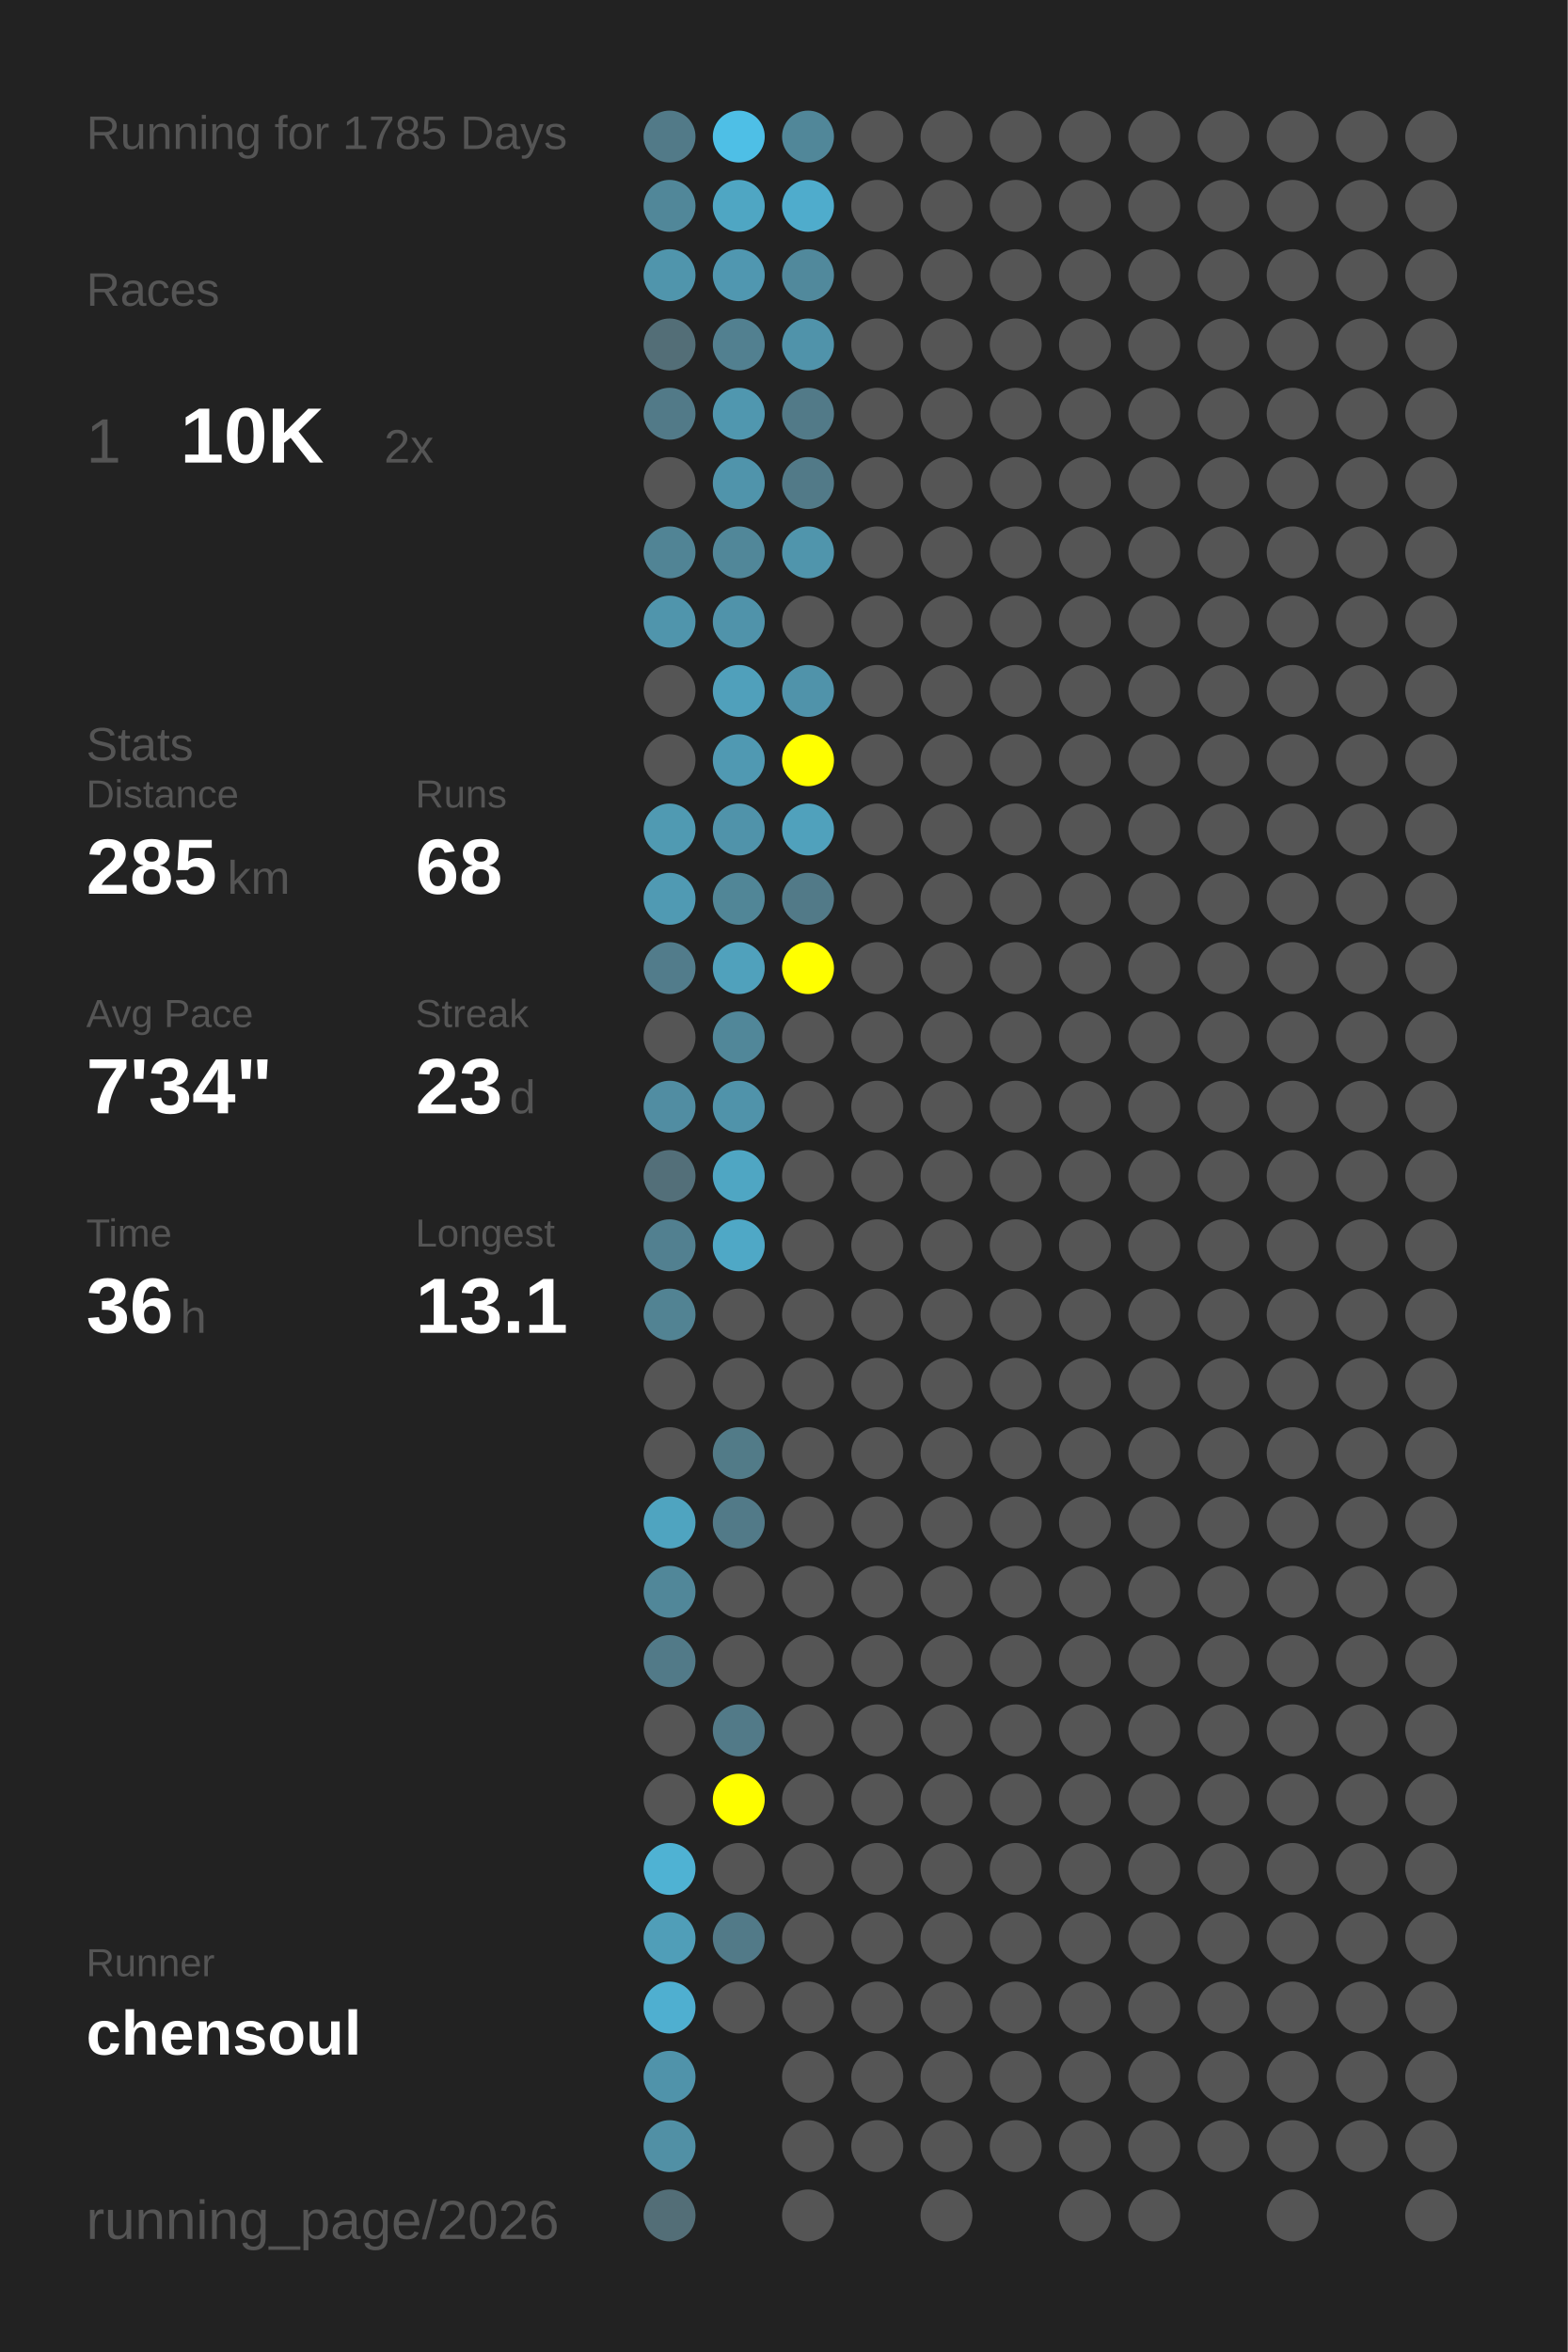
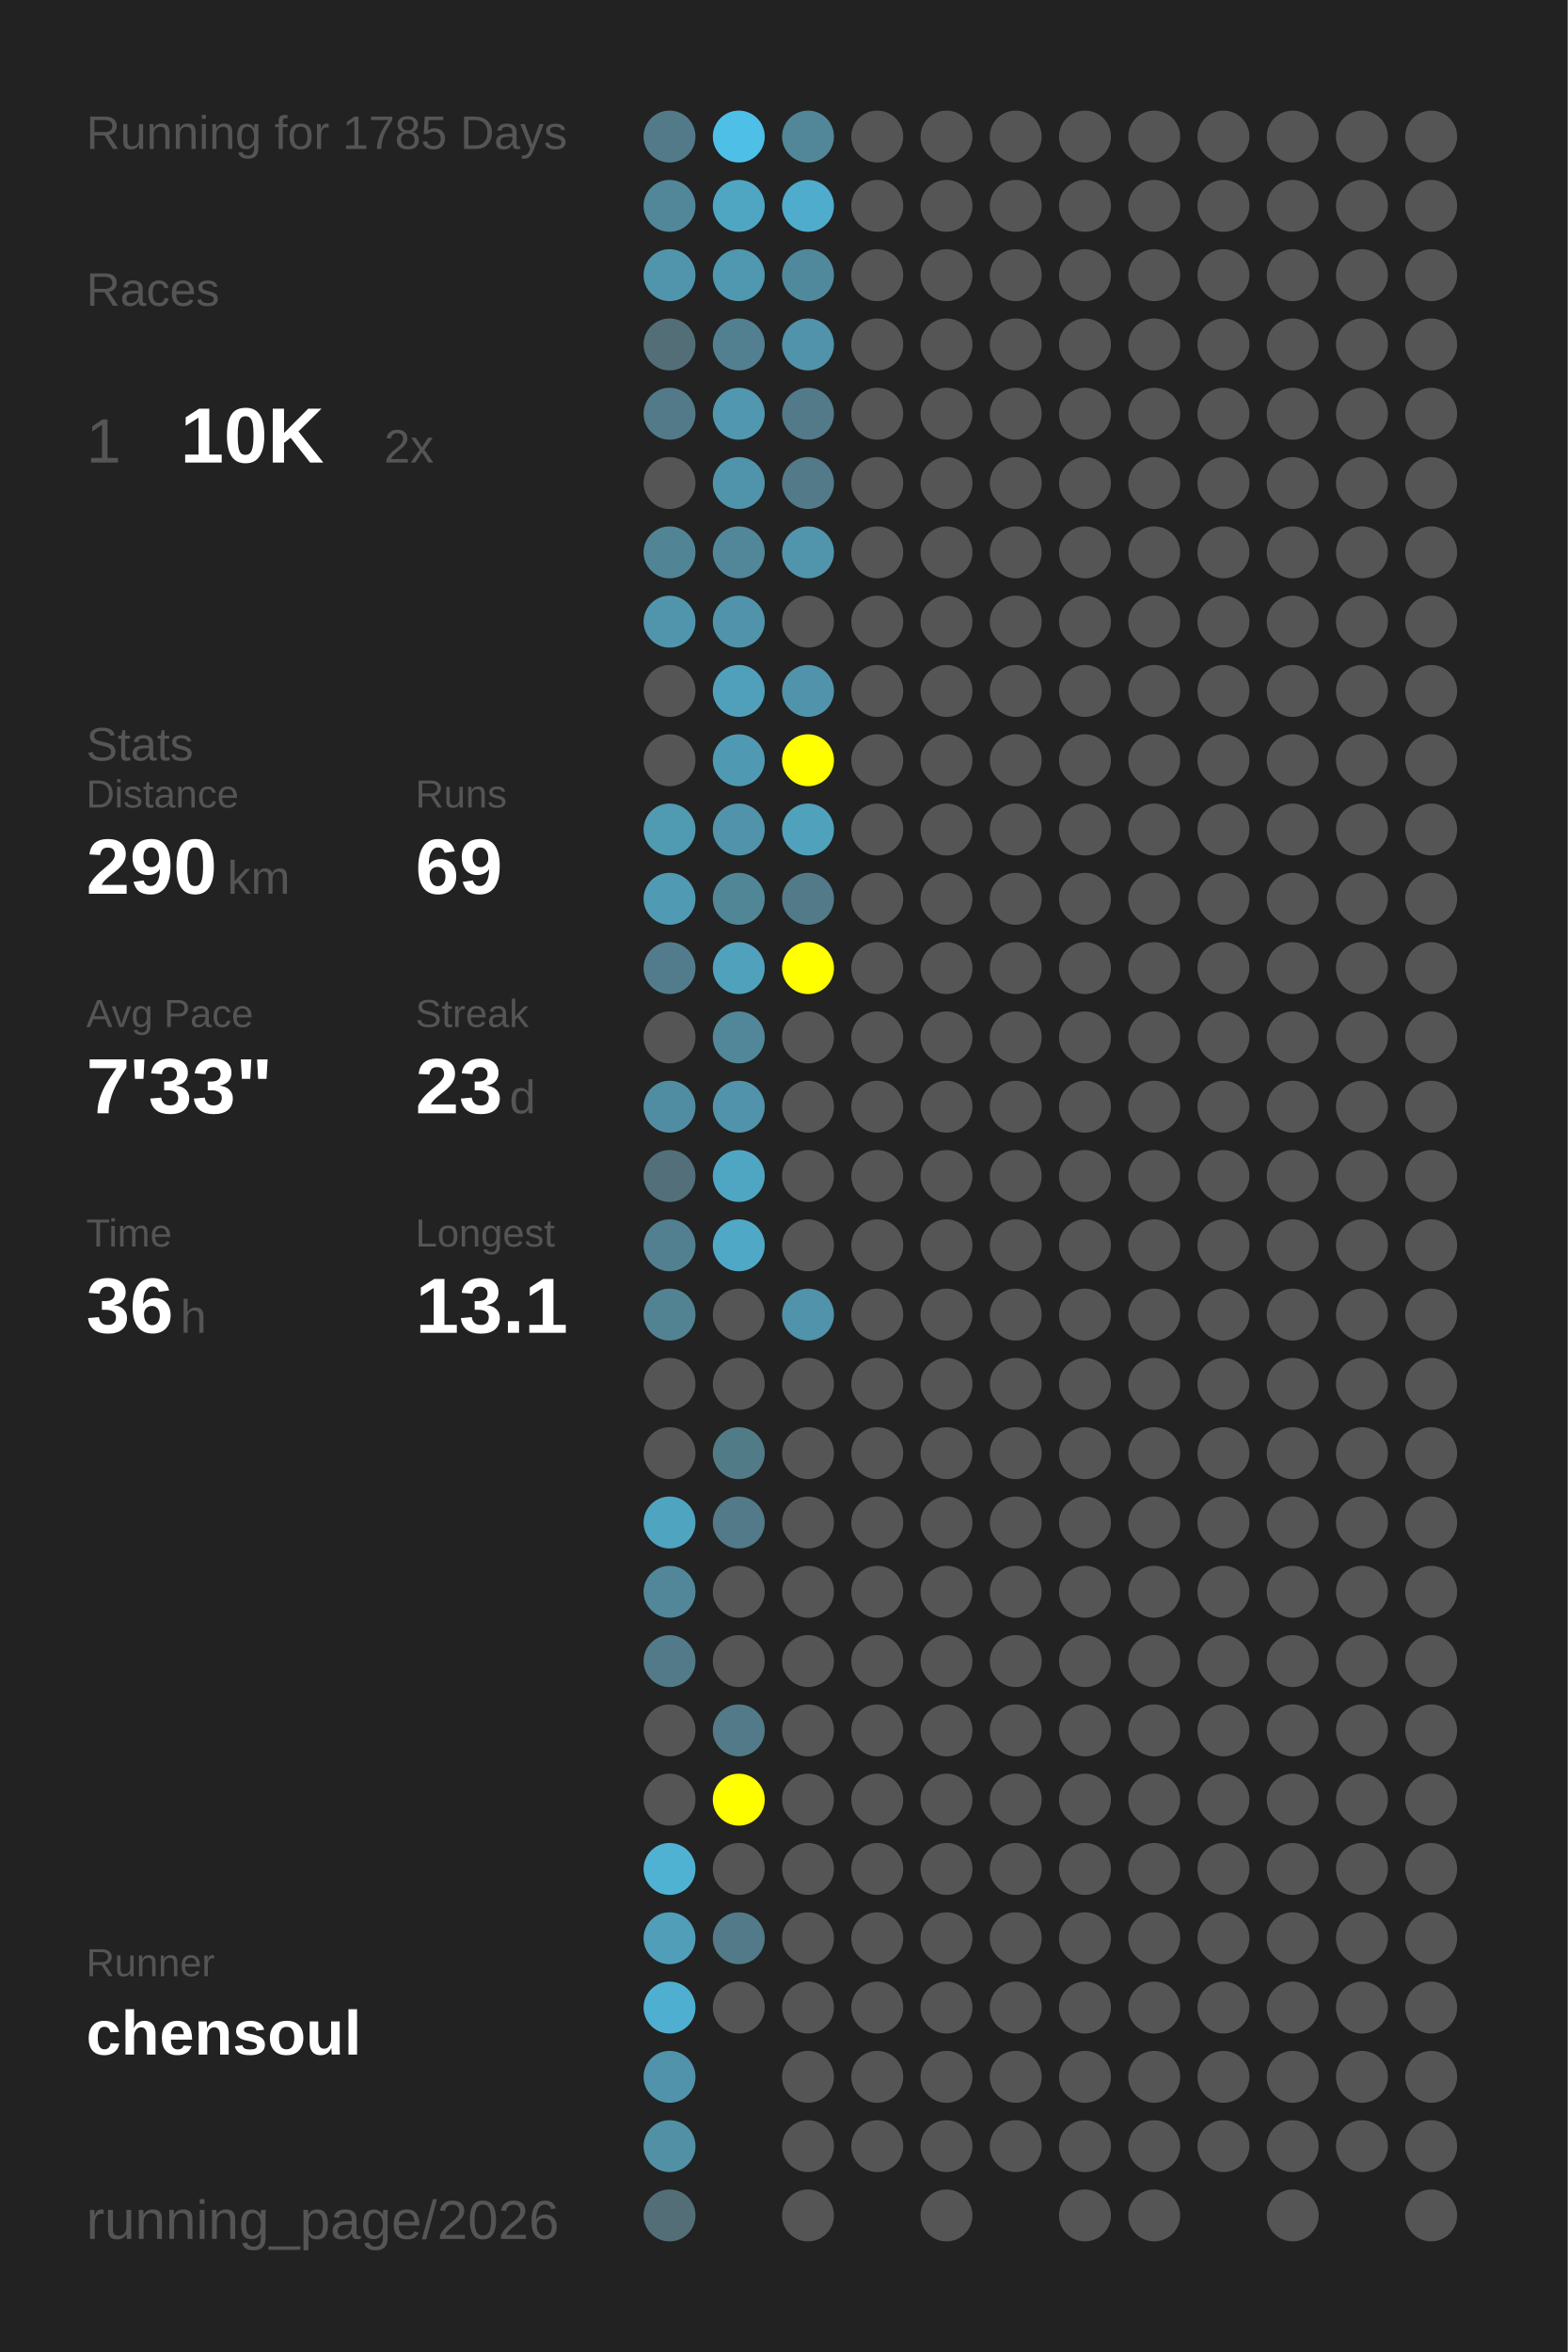
<svg xmlns="http://www.w3.org/2000/svg" baseProfile="full" height="300mm" version="1.1" viewBox="0,0,200,300" width="200mm">
  <defs />
  <rect fill="#222222" height="300" width="200" x="0" y="0" />
  <text fill="#555555" style="font-size:6px; font-family:Arial;" x="11" y="19">Running for 1785 Days</text>
  <text fill="#555555" style="font-size:6px; font-family:Arial;" x="11" y="39">Races</text>
  <text fill="#555555" style="font-size:8px; font-family:Arial;" x="11" y="59">1</text>
  <text fill="#FFFFFF" style="font-size:10px; font-family:Arial; font-weight:bold;" x="23" y="59">10K</text>
  <text fill="#555555" style="font-size:6px; font-family:Arial;" x="49" y="59">2x</text>
  <text fill="#555555" style="font-size:6px; font-family:Arial;" x="11" y="97">Stats</text>
  <text fill="#555555" style="font-size:5px; font-family:Arial;" x="11" y="103">Distance</text>
-   <text fill="#FFFFFF" style="font-size:10px; font-family:Arial; font-weight:bold;" x="11" y="114">285</text>
+   <text fill="#FFFFFF" style="font-size:10px; font-family:Arial; font-weight:bold;" x="11" y="114">290</text>
  <text fill="#555555" style="font-size:6px; font-family:Arial;" x="29" y="114">km</text>
  <text fill="#555555" style="font-size:5px; font-family:Arial;" x="53" y="103">Runs</text>
-   <text fill="#FFFFFF" style="font-size:10px; font-family:Arial; font-weight:bold;" x="53" y="114">68</text>
+   <text fill="#FFFFFF" style="font-size:10px; font-family:Arial; font-weight:bold;" x="53" y="114">69</text>
  <text fill="#555555" style="font-size:5px; font-family:Arial;" x="11" y="131">Avg Pace</text>
-   <text fill="#FFFFFF" style="font-size:10px; font-family:Arial; font-weight:bold;" x="11" y="142">7'34"</text>
+   <text fill="#FFFFFF" style="font-size:10px; font-family:Arial; font-weight:bold;" x="11" y="142">7'33"</text>
  <text fill="#555555" style="font-size:5px; font-family:Arial;" x="53" y="131">Streak</text>
  <text fill="#FFFFFF" style="font-size:10px; font-family:Arial; font-weight:bold;" x="53" y="142">23</text>
  <text fill="#555555" style="font-size:6px; font-family:Arial;" x="65" y="142">d</text>
  <text fill="#555555" style="font-size:5px; font-family:Arial;" x="11" y="159">Time</text>
  <text fill="#FFFFFF" style="font-size:10px; font-family:Arial; font-weight:bold;" x="11" y="170">36</text>
  <text fill="#555555" style="font-size:6px; font-family:Arial;" x="23" y="170">h</text>
  <text fill="#555555" style="font-size:5px; font-family:Arial;" x="53" y="159">Longest</text>
  <text fill="#FFFFFF" style="font-size:10px; font-family:Arial; font-weight:bold;" x="53" y="170">13.1</text>
  <text fill="#555555" style="font-size:5px; font-family:Arial;" x="11" y="252.065">Runner</text>
  <text fill="#FFFFFF" style="font-size:8px; font-family:Arial; font-weight:bold;" x="11" y="262.065">chensoul</text>
  <text fill="#555555" style="font-size:7px; font-family:Arial;" x="11" y="285.581">running_page/2026</text>
  <circle cx="85.417" cy="17.419" fill="#527a88" r="3.312" />
  <circle cx="85.417" cy="26.258" fill="#518799" r="3.312" />
  <circle cx="85.417" cy="35.097" fill="#5095ac" r="3.312" />
  <circle cx="85.417" cy="43.935" fill="#536e77" r="3.312" />
  <circle cx="85.417" cy="52.774" fill="#527a88" r="3.312" />
  <circle cx="85.417" cy="61.613" fill="#555555" r="3.312" />
  <circle cx="85.417" cy="70.452" fill="#518495" r="3.312" />
  <circle cx="85.417" cy="79.29" fill="#5095ac" r="3.312" />
  <circle cx="85.417" cy="88.129" fill="#555555" r="3.312" />
  <circle cx="85.417" cy="96.968" fill="#555555" r="3.312" />
  <circle cx="85.417" cy="105.806" fill="#509ab2" r="3.312" />
  <circle cx="85.417" cy="114.645" fill="#509ab3" r="3.312" />
  <circle cx="85.417" cy="123.484" fill="#527c8b" r="3.312" />
  <circle cx="85.417" cy="132.323" fill="#555555" r="3.312" />
  <circle cx="85.417" cy="141.161" fill="#518da2" r="3.312" />
  <circle cx="85.417" cy="150" fill="#536f79" r="3.312" />
  <circle cx="85.417" cy="158.839" fill="#528090" r="3.312" />
  <circle cx="85.417" cy="167.677" fill="#528393" r="3.312" />
  <circle cx="85.417" cy="176.516" fill="#555555" r="3.312" />
  <circle cx="85.417" cy="185.355" fill="#555555" r="3.312" />
  <circle cx="85.417" cy="194.194" fill="#4fa4c0" r="3.312" />
  <circle cx="85.417" cy="203.032" fill="#518799" r="3.312" />
  <circle cx="85.417" cy="211.871" fill="#527a88" r="3.312" />
  <circle cx="85.417" cy="220.71" fill="#555555" r="3.312" />
  <circle cx="85.417" cy="229.548" fill="#555555" r="3.312" />
  <circle cx="85.417" cy="238.387" fill="#4fb2d3" r="3.312" />
  <circle cx="85.417" cy="247.226" fill="#509eb8" r="3.312" />
  <circle cx="85.417" cy="256.065" fill="#4fafd0" r="3.312" />
  <circle cx="85.417" cy="264.903" fill="#5093aa" r="3.312" />
  <circle cx="85.417" cy="273.742" fill="#5190a5" r="3.312" />
  <circle cx="85.417" cy="282.581" fill="#536e77" r="3.312" />
  <circle cx="94.25" cy="17.419" fill="#4ebfe6" r="3.312" />
  <circle cx="94.25" cy="26.258" fill="#4fa6c3" r="3.312" />
  <circle cx="94.25" cy="35.097" fill="#5097b0" r="3.312" />
  <circle cx="94.25" cy="43.935" fill="#528090" r="3.312" />
  <circle cx="94.25" cy="52.774" fill="#5097af" r="3.312" />
  <circle cx="94.25" cy="61.613" fill="#5094ab" r="3.312" />
  <circle cx="94.25" cy="70.452" fill="#518799" r="3.312" />
  <circle cx="94.25" cy="79.29" fill="#5093aa" r="3.312" />
  <circle cx="94.25" cy="88.129" fill="#50a0bb" r="3.312" />
  <circle cx="94.25" cy="96.968" fill="#5099b2" r="3.312" />
  <circle cx="94.25" cy="105.806" fill="#5093aa" r="3.312" />
  <circle cx="94.25" cy="114.645" fill="#518697" r="3.312" />
  <circle cx="94.25" cy="123.484" fill="#50a1bc" r="3.312" />
  <circle cx="94.25" cy="132.323" fill="#518799" r="3.312" />
  <circle cx="94.25" cy="141.161" fill="#5093aa" r="3.312" />
  <circle cx="94.25" cy="150" fill="#4fa6c3" r="3.312" />
  <circle cx="94.25" cy="158.839" fill="#4fa8c6" r="3.312" />
  <circle cx="94.25" cy="167.677" fill="#555555" r="3.312" />
  <circle cx="94.25" cy="176.516" fill="#555555" r="3.312" />
  <circle cx="94.25" cy="185.355" fill="#527b88" r="3.312" />
  <circle cx="94.25" cy="194.194" fill="#527a88" r="3.312" />
  <circle cx="94.25" cy="203.032" fill="#555555" r="3.312" />
  <circle cx="94.25" cy="211.871" fill="#555555" r="3.312" />
  <circle cx="94.25" cy="220.71" fill="#527a88" r="3.312" />
  <circle cx="94.25" cy="229.548" fill="#FFFF00" r="3.312" />
  <circle cx="94.25" cy="238.387" fill="#555555" r="3.312" />
  <circle cx="94.25" cy="247.226" fill="#527a88" r="3.312" />
  <circle cx="94.25" cy="256.065" fill="#555555" r="3.312" />
  <circle cx="103.083" cy="17.419" fill="#518799" r="3.312" />
  <circle cx="103.083" cy="26.258" fill="#4faccc" r="3.312" />
  <circle cx="103.083" cy="35.097" fill="#51899c" r="3.312" />
  <circle cx="103.083" cy="43.935" fill="#5093aa" r="3.312" />
  <circle cx="103.083" cy="52.774" fill="#527a88" r="3.312" />
  <circle cx="103.083" cy="61.613" fill="#527a88" r="3.312" />
  <circle cx="103.083" cy="70.452" fill="#5095ac" r="3.312" />
  <circle cx="103.083" cy="79.29" fill="#555555" r="3.312" />
  <circle cx="103.083" cy="88.129" fill="#5093aa" r="3.312" />
  <circle cx="103.083" cy="96.968" fill="#FFFF00" r="3.312" />
  <circle cx="103.083" cy="105.806" fill="#50a1bc" r="3.312" />
  <circle cx="103.083" cy="114.645" fill="#527a88" r="3.312" />
  <circle cx="103.083" cy="123.484" fill="#FFFF00" r="3.312" />
  <circle cx="103.083" cy="132.323" fill="#555555" r="3.312" />
  <circle cx="103.083" cy="141.161" fill="#555555" r="3.312" />
  <circle cx="103.083" cy="150" fill="#555555" r="3.312" />
  <circle cx="103.083" cy="158.839" fill="#555555" r="3.312" />
-   <circle cx="103.083" cy="167.677" fill="#555555" r="3.312" />
+   <circle cx="103.083" cy="167.677" fill="#5093aa" r="3.312" />
  <circle cx="103.083" cy="176.516" fill="#555555" r="3.312" />
  <circle cx="103.083" cy="185.355" fill="#555555" r="3.312" />
  <circle cx="103.083" cy="194.194" fill="#555555" r="3.312" />
  <circle cx="103.083" cy="203.032" fill="#555555" r="3.312" />
  <circle cx="103.083" cy="211.871" fill="#555555" r="3.312" />
  <circle cx="103.083" cy="220.71" fill="#555555" r="3.312" />
  <circle cx="103.083" cy="229.548" fill="#555555" r="3.312" />
  <circle cx="103.083" cy="238.387" fill="#555555" r="3.312" />
  <circle cx="103.083" cy="247.226" fill="#555555" r="3.312" />
  <circle cx="103.083" cy="256.065" fill="#555555" r="3.312" />
  <circle cx="103.083" cy="264.903" fill="#555555" r="3.312" />
  <circle cx="103.083" cy="273.742" fill="#555555" r="3.312" />
  <circle cx="103.083" cy="282.581" fill="#555555" r="3.312" />
  <circle cx="111.917" cy="17.419" fill="#555555" r="3.312" />
  <circle cx="111.917" cy="26.258" fill="#555555" r="3.312" />
  <circle cx="111.917" cy="35.097" fill="#555555" r="3.312" />
  <circle cx="111.917" cy="43.935" fill="#555555" r="3.312" />
  <circle cx="111.917" cy="52.774" fill="#555555" r="3.312" />
  <circle cx="111.917" cy="61.613" fill="#555555" r="3.312" />
  <circle cx="111.917" cy="70.452" fill="#555555" r="3.312" />
  <circle cx="111.917" cy="79.29" fill="#555555" r="3.312" />
  <circle cx="111.917" cy="88.129" fill="#555555" r="3.312" />
  <circle cx="111.917" cy="96.968" fill="#555555" r="3.312" />
  <circle cx="111.917" cy="105.806" fill="#555555" r="3.312" />
  <circle cx="111.917" cy="114.645" fill="#555555" r="3.312" />
  <circle cx="111.917" cy="123.484" fill="#555555" r="3.312" />
  <circle cx="111.917" cy="132.323" fill="#555555" r="3.312" />
  <circle cx="111.917" cy="141.161" fill="#555555" r="3.312" />
  <circle cx="111.917" cy="150" fill="#555555" r="3.312" />
  <circle cx="111.917" cy="158.839" fill="#555555" r="3.312" />
  <circle cx="111.917" cy="167.677" fill="#555555" r="3.312" />
  <circle cx="111.917" cy="176.516" fill="#555555" r="3.312" />
  <circle cx="111.917" cy="185.355" fill="#555555" r="3.312" />
  <circle cx="111.917" cy="194.194" fill="#555555" r="3.312" />
  <circle cx="111.917" cy="203.032" fill="#555555" r="3.312" />
  <circle cx="111.917" cy="211.871" fill="#555555" r="3.312" />
  <circle cx="111.917" cy="220.71" fill="#555555" r="3.312" />
  <circle cx="111.917" cy="229.548" fill="#555555" r="3.312" />
  <circle cx="111.917" cy="238.387" fill="#555555" r="3.312" />
  <circle cx="111.917" cy="247.226" fill="#555555" r="3.312" />
  <circle cx="111.917" cy="256.065" fill="#555555" r="3.312" />
  <circle cx="111.917" cy="264.903" fill="#555555" r="3.312" />
  <circle cx="111.917" cy="273.742" fill="#555555" r="3.312" />
  <circle cx="120.75" cy="17.419" fill="#555555" r="3.312" />
  <circle cx="120.75" cy="26.258" fill="#555555" r="3.312" />
  <circle cx="120.75" cy="35.097" fill="#555555" r="3.312" />
  <circle cx="120.75" cy="43.935" fill="#555555" r="3.312" />
  <circle cx="120.75" cy="52.774" fill="#555555" r="3.312" />
  <circle cx="120.75" cy="61.613" fill="#555555" r="3.312" />
  <circle cx="120.75" cy="70.452" fill="#555555" r="3.312" />
  <circle cx="120.75" cy="79.29" fill="#555555" r="3.312" />
  <circle cx="120.75" cy="88.129" fill="#555555" r="3.312" />
  <circle cx="120.75" cy="96.968" fill="#555555" r="3.312" />
  <circle cx="120.75" cy="105.806" fill="#555555" r="3.312" />
  <circle cx="120.75" cy="114.645" fill="#555555" r="3.312" />
  <circle cx="120.75" cy="123.484" fill="#555555" r="3.312" />
  <circle cx="120.75" cy="132.323" fill="#555555" r="3.312" />
  <circle cx="120.75" cy="141.161" fill="#555555" r="3.312" />
  <circle cx="120.75" cy="150" fill="#555555" r="3.312" />
  <circle cx="120.75" cy="158.839" fill="#555555" r="3.312" />
  <circle cx="120.75" cy="167.677" fill="#555555" r="3.312" />
  <circle cx="120.75" cy="176.516" fill="#555555" r="3.312" />
  <circle cx="120.75" cy="185.355" fill="#555555" r="3.312" />
  <circle cx="120.75" cy="194.194" fill="#555555" r="3.312" />
  <circle cx="120.75" cy="203.032" fill="#555555" r="3.312" />
  <circle cx="120.75" cy="211.871" fill="#555555" r="3.312" />
  <circle cx="120.75" cy="220.71" fill="#555555" r="3.312" />
  <circle cx="120.75" cy="229.548" fill="#555555" r="3.312" />
  <circle cx="120.75" cy="238.387" fill="#555555" r="3.312" />
  <circle cx="120.75" cy="247.226" fill="#555555" r="3.312" />
  <circle cx="120.75" cy="256.065" fill="#555555" r="3.312" />
  <circle cx="120.75" cy="264.903" fill="#555555" r="3.312" />
  <circle cx="120.75" cy="273.742" fill="#555555" r="3.312" />
  <circle cx="120.75" cy="282.581" fill="#555555" r="3.312" />
  <circle cx="129.583" cy="17.419" fill="#555555" r="3.312" />
  <circle cx="129.583" cy="26.258" fill="#555555" r="3.312" />
  <circle cx="129.583" cy="35.097" fill="#555555" r="3.312" />
  <circle cx="129.583" cy="43.935" fill="#555555" r="3.312" />
  <circle cx="129.583" cy="52.774" fill="#555555" r="3.312" />
  <circle cx="129.583" cy="61.613" fill="#555555" r="3.312" />
  <circle cx="129.583" cy="70.452" fill="#555555" r="3.312" />
  <circle cx="129.583" cy="79.29" fill="#555555" r="3.312" />
  <circle cx="129.583" cy="88.129" fill="#555555" r="3.312" />
  <circle cx="129.583" cy="96.968" fill="#555555" r="3.312" />
  <circle cx="129.583" cy="105.806" fill="#555555" r="3.312" />
  <circle cx="129.583" cy="114.645" fill="#555555" r="3.312" />
  <circle cx="129.583" cy="123.484" fill="#555555" r="3.312" />
  <circle cx="129.583" cy="132.323" fill="#555555" r="3.312" />
  <circle cx="129.583" cy="141.161" fill="#555555" r="3.312" />
  <circle cx="129.583" cy="150" fill="#555555" r="3.312" />
  <circle cx="129.583" cy="158.839" fill="#555555" r="3.312" />
  <circle cx="129.583" cy="167.677" fill="#555555" r="3.312" />
  <circle cx="129.583" cy="176.516" fill="#555555" r="3.312" />
  <circle cx="129.583" cy="185.355" fill="#555555" r="3.312" />
  <circle cx="129.583" cy="194.194" fill="#555555" r="3.312" />
  <circle cx="129.583" cy="203.032" fill="#555555" r="3.312" />
  <circle cx="129.583" cy="211.871" fill="#555555" r="3.312" />
  <circle cx="129.583" cy="220.71" fill="#555555" r="3.312" />
  <circle cx="129.583" cy="229.548" fill="#555555" r="3.312" />
  <circle cx="129.583" cy="238.387" fill="#555555" r="3.312" />
  <circle cx="129.583" cy="247.226" fill="#555555" r="3.312" />
  <circle cx="129.583" cy="256.065" fill="#555555" r="3.312" />
  <circle cx="129.583" cy="264.903" fill="#555555" r="3.312" />
  <circle cx="129.583" cy="273.742" fill="#555555" r="3.312" />
  <circle cx="138.417" cy="17.419" fill="#555555" r="3.312" />
  <circle cx="138.417" cy="26.258" fill="#555555" r="3.312" />
  <circle cx="138.417" cy="35.097" fill="#555555" r="3.312" />
  <circle cx="138.417" cy="43.935" fill="#555555" r="3.312" />
  <circle cx="138.417" cy="52.774" fill="#555555" r="3.312" />
  <circle cx="138.417" cy="61.613" fill="#555555" r="3.312" />
  <circle cx="138.417" cy="70.452" fill="#555555" r="3.312" />
  <circle cx="138.417" cy="79.29" fill="#555555" r="3.312" />
  <circle cx="138.417" cy="88.129" fill="#555555" r="3.312" />
  <circle cx="138.417" cy="96.968" fill="#555555" r="3.312" />
  <circle cx="138.417" cy="105.806" fill="#555555" r="3.312" />
  <circle cx="138.417" cy="114.645" fill="#555555" r="3.312" />
  <circle cx="138.417" cy="123.484" fill="#555555" r="3.312" />
  <circle cx="138.417" cy="132.323" fill="#555555" r="3.312" />
  <circle cx="138.417" cy="141.161" fill="#555555" r="3.312" />
  <circle cx="138.417" cy="150" fill="#555555" r="3.312" />
  <circle cx="138.417" cy="158.839" fill="#555555" r="3.312" />
  <circle cx="138.417" cy="167.677" fill="#555555" r="3.312" />
  <circle cx="138.417" cy="176.516" fill="#555555" r="3.312" />
  <circle cx="138.417" cy="185.355" fill="#555555" r="3.312" />
  <circle cx="138.417" cy="194.194" fill="#555555" r="3.312" />
  <circle cx="138.417" cy="203.032" fill="#555555" r="3.312" />
  <circle cx="138.417" cy="211.871" fill="#555555" r="3.312" />
  <circle cx="138.417" cy="220.71" fill="#555555" r="3.312" />
  <circle cx="138.417" cy="229.548" fill="#555555" r="3.312" />
  <circle cx="138.417" cy="238.387" fill="#555555" r="3.312" />
  <circle cx="138.417" cy="247.226" fill="#555555" r="3.312" />
  <circle cx="138.417" cy="256.065" fill="#555555" r="3.312" />
  <circle cx="138.417" cy="264.903" fill="#555555" r="3.312" />
  <circle cx="138.417" cy="273.742" fill="#555555" r="3.312" />
  <circle cx="138.417" cy="282.581" fill="#555555" r="3.312" />
  <circle cx="147.25" cy="17.419" fill="#555555" r="3.312" />
  <circle cx="147.25" cy="26.258" fill="#555555" r="3.312" />
  <circle cx="147.25" cy="35.097" fill="#555555" r="3.312" />
  <circle cx="147.25" cy="43.935" fill="#555555" r="3.312" />
  <circle cx="147.25" cy="52.774" fill="#555555" r="3.312" />
  <circle cx="147.25" cy="61.613" fill="#555555" r="3.312" />
  <circle cx="147.25" cy="70.452" fill="#555555" r="3.312" />
  <circle cx="147.25" cy="79.29" fill="#555555" r="3.312" />
  <circle cx="147.25" cy="88.129" fill="#555555" r="3.312" />
  <circle cx="147.25" cy="96.968" fill="#555555" r="3.312" />
  <circle cx="147.25" cy="105.806" fill="#555555" r="3.312" />
  <circle cx="147.25" cy="114.645" fill="#555555" r="3.312" />
  <circle cx="147.25" cy="123.484" fill="#555555" r="3.312" />
  <circle cx="147.25" cy="132.323" fill="#555555" r="3.312" />
  <circle cx="147.25" cy="141.161" fill="#555555" r="3.312" />
  <circle cx="147.25" cy="150" fill="#555555" r="3.312" />
  <circle cx="147.25" cy="158.839" fill="#555555" r="3.312" />
  <circle cx="147.25" cy="167.677" fill="#555555" r="3.312" />
  <circle cx="147.25" cy="176.516" fill="#555555" r="3.312" />
  <circle cx="147.25" cy="185.355" fill="#555555" r="3.312" />
  <circle cx="147.25" cy="194.194" fill="#555555" r="3.312" />
  <circle cx="147.25" cy="203.032" fill="#555555" r="3.312" />
  <circle cx="147.25" cy="211.871" fill="#555555" r="3.312" />
  <circle cx="147.25" cy="220.71" fill="#555555" r="3.312" />
  <circle cx="147.25" cy="229.548" fill="#555555" r="3.312" />
  <circle cx="147.25" cy="238.387" fill="#555555" r="3.312" />
  <circle cx="147.25" cy="247.226" fill="#555555" r="3.312" />
  <circle cx="147.25" cy="256.065" fill="#555555" r="3.312" />
  <circle cx="147.25" cy="264.903" fill="#555555" r="3.312" />
  <circle cx="147.25" cy="273.742" fill="#555555" r="3.312" />
  <circle cx="147.25" cy="282.581" fill="#555555" r="3.312" />
  <circle cx="156.083" cy="17.419" fill="#555555" r="3.312" />
  <circle cx="156.083" cy="26.258" fill="#555555" r="3.312" />
  <circle cx="156.083" cy="35.097" fill="#555555" r="3.312" />
  <circle cx="156.083" cy="43.935" fill="#555555" r="3.312" />
  <circle cx="156.083" cy="52.774" fill="#555555" r="3.312" />
  <circle cx="156.083" cy="61.613" fill="#555555" r="3.312" />
  <circle cx="156.083" cy="70.452" fill="#555555" r="3.312" />
  <circle cx="156.083" cy="79.29" fill="#555555" r="3.312" />
  <circle cx="156.083" cy="88.129" fill="#555555" r="3.312" />
  <circle cx="156.083" cy="96.968" fill="#555555" r="3.312" />
  <circle cx="156.083" cy="105.806" fill="#555555" r="3.312" />
  <circle cx="156.083" cy="114.645" fill="#555555" r="3.312" />
  <circle cx="156.083" cy="123.484" fill="#555555" r="3.312" />
  <circle cx="156.083" cy="132.323" fill="#555555" r="3.312" />
  <circle cx="156.083" cy="141.161" fill="#555555" r="3.312" />
  <circle cx="156.083" cy="150" fill="#555555" r="3.312" />
  <circle cx="156.083" cy="158.839" fill="#555555" r="3.312" />
  <circle cx="156.083" cy="167.677" fill="#555555" r="3.312" />
  <circle cx="156.083" cy="176.516" fill="#555555" r="3.312" />
  <circle cx="156.083" cy="185.355" fill="#555555" r="3.312" />
  <circle cx="156.083" cy="194.194" fill="#555555" r="3.312" />
  <circle cx="156.083" cy="203.032" fill="#555555" r="3.312" />
  <circle cx="156.083" cy="211.871" fill="#555555" r="3.312" />
  <circle cx="156.083" cy="220.71" fill="#555555" r="3.312" />
  <circle cx="156.083" cy="229.548" fill="#555555" r="3.312" />
  <circle cx="156.083" cy="238.387" fill="#555555" r="3.312" />
  <circle cx="156.083" cy="247.226" fill="#555555" r="3.312" />
  <circle cx="156.083" cy="256.065" fill="#555555" r="3.312" />
  <circle cx="156.083" cy="264.903" fill="#555555" r="3.312" />
  <circle cx="156.083" cy="273.742" fill="#555555" r="3.312" />
  <circle cx="164.917" cy="17.419" fill="#555555" r="3.312" />
  <circle cx="164.917" cy="26.258" fill="#555555" r="3.312" />
  <circle cx="164.917" cy="35.097" fill="#555555" r="3.312" />
  <circle cx="164.917" cy="43.935" fill="#555555" r="3.312" />
  <circle cx="164.917" cy="52.774" fill="#555555" r="3.312" />
  <circle cx="164.917" cy="61.613" fill="#555555" r="3.312" />
  <circle cx="164.917" cy="70.452" fill="#555555" r="3.312" />
  <circle cx="164.917" cy="79.29" fill="#555555" r="3.312" />
  <circle cx="164.917" cy="88.129" fill="#555555" r="3.312" />
  <circle cx="164.917" cy="96.968" fill="#555555" r="3.312" />
  <circle cx="164.917" cy="105.806" fill="#555555" r="3.312" />
  <circle cx="164.917" cy="114.645" fill="#555555" r="3.312" />
  <circle cx="164.917" cy="123.484" fill="#555555" r="3.312" />
  <circle cx="164.917" cy="132.323" fill="#555555" r="3.312" />
  <circle cx="164.917" cy="141.161" fill="#555555" r="3.312" />
  <circle cx="164.917" cy="150" fill="#555555" r="3.312" />
  <circle cx="164.917" cy="158.839" fill="#555555" r="3.312" />
  <circle cx="164.917" cy="167.677" fill="#555555" r="3.312" />
  <circle cx="164.917" cy="176.516" fill="#555555" r="3.312" />
  <circle cx="164.917" cy="185.355" fill="#555555" r="3.312" />
  <circle cx="164.917" cy="194.194" fill="#555555" r="3.312" />
  <circle cx="164.917" cy="203.032" fill="#555555" r="3.312" />
  <circle cx="164.917" cy="211.871" fill="#555555" r="3.312" />
  <circle cx="164.917" cy="220.71" fill="#555555" r="3.312" />
  <circle cx="164.917" cy="229.548" fill="#555555" r="3.312" />
  <circle cx="164.917" cy="238.387" fill="#555555" r="3.312" />
  <circle cx="164.917" cy="247.226" fill="#555555" r="3.312" />
  <circle cx="164.917" cy="256.065" fill="#555555" r="3.312" />
  <circle cx="164.917" cy="264.903" fill="#555555" r="3.312" />
  <circle cx="164.917" cy="273.742" fill="#555555" r="3.312" />
  <circle cx="164.917" cy="282.581" fill="#555555" r="3.312" />
  <circle cx="173.75" cy="17.419" fill="#555555" r="3.312" />
  <circle cx="173.75" cy="26.258" fill="#555555" r="3.312" />
  <circle cx="173.75" cy="35.097" fill="#555555" r="3.312" />
  <circle cx="173.75" cy="43.935" fill="#555555" r="3.312" />
  <circle cx="173.75" cy="52.774" fill="#555555" r="3.312" />
  <circle cx="173.75" cy="61.613" fill="#555555" r="3.312" />
  <circle cx="173.75" cy="70.452" fill="#555555" r="3.312" />
  <circle cx="173.75" cy="79.29" fill="#555555" r="3.312" />
  <circle cx="173.75" cy="88.129" fill="#555555" r="3.312" />
  <circle cx="173.75" cy="96.968" fill="#555555" r="3.312" />
  <circle cx="173.75" cy="105.806" fill="#555555" r="3.312" />
  <circle cx="173.75" cy="114.645" fill="#555555" r="3.312" />
  <circle cx="173.75" cy="123.484" fill="#555555" r="3.312" />
  <circle cx="173.75" cy="132.323" fill="#555555" r="3.312" />
  <circle cx="173.75" cy="141.161" fill="#555555" r="3.312" />
  <circle cx="173.75" cy="150" fill="#555555" r="3.312" />
  <circle cx="173.75" cy="158.839" fill="#555555" r="3.312" />
  <circle cx="173.75" cy="167.677" fill="#555555" r="3.312" />
  <circle cx="173.75" cy="176.516" fill="#555555" r="3.312" />
  <circle cx="173.75" cy="185.355" fill="#555555" r="3.312" />
  <circle cx="173.75" cy="194.194" fill="#555555" r="3.312" />
  <circle cx="173.75" cy="203.032" fill="#555555" r="3.312" />
  <circle cx="173.75" cy="211.871" fill="#555555" r="3.312" />
  <circle cx="173.75" cy="220.71" fill="#555555" r="3.312" />
  <circle cx="173.75" cy="229.548" fill="#555555" r="3.312" />
  <circle cx="173.75" cy="238.387" fill="#555555" r="3.312" />
  <circle cx="173.75" cy="247.226" fill="#555555" r="3.312" />
  <circle cx="173.75" cy="256.065" fill="#555555" r="3.312" />
  <circle cx="173.75" cy="264.903" fill="#555555" r="3.312" />
  <circle cx="173.75" cy="273.742" fill="#555555" r="3.312" />
  <circle cx="182.583" cy="17.419" fill="#555555" r="3.312" />
  <circle cx="182.583" cy="26.258" fill="#555555" r="3.312" />
  <circle cx="182.583" cy="35.097" fill="#555555" r="3.312" />
  <circle cx="182.583" cy="43.935" fill="#555555" r="3.312" />
  <circle cx="182.583" cy="52.774" fill="#555555" r="3.312" />
  <circle cx="182.583" cy="61.613" fill="#555555" r="3.312" />
  <circle cx="182.583" cy="70.452" fill="#555555" r="3.312" />
  <circle cx="182.583" cy="79.29" fill="#555555" r="3.312" />
  <circle cx="182.583" cy="88.129" fill="#555555" r="3.312" />
  <circle cx="182.583" cy="96.968" fill="#555555" r="3.312" />
  <circle cx="182.583" cy="105.806" fill="#555555" r="3.312" />
  <circle cx="182.583" cy="114.645" fill="#555555" r="3.312" />
  <circle cx="182.583" cy="123.484" fill="#555555" r="3.312" />
  <circle cx="182.583" cy="132.323" fill="#555555" r="3.312" />
  <circle cx="182.583" cy="141.161" fill="#555555" r="3.312" />
  <circle cx="182.583" cy="150" fill="#555555" r="3.312" />
  <circle cx="182.583" cy="158.839" fill="#555555" r="3.312" />
  <circle cx="182.583" cy="167.677" fill="#555555" r="3.312" />
  <circle cx="182.583" cy="176.516" fill="#555555" r="3.312" />
  <circle cx="182.583" cy="185.355" fill="#555555" r="3.312" />
  <circle cx="182.583" cy="194.194" fill="#555555" r="3.312" />
  <circle cx="182.583" cy="203.032" fill="#555555" r="3.312" />
  <circle cx="182.583" cy="211.871" fill="#555555" r="3.312" />
  <circle cx="182.583" cy="220.71" fill="#555555" r="3.312" />
  <circle cx="182.583" cy="229.548" fill="#555555" r="3.312" />
  <circle cx="182.583" cy="238.387" fill="#555555" r="3.312" />
  <circle cx="182.583" cy="247.226" fill="#555555" r="3.312" />
  <circle cx="182.583" cy="256.065" fill="#555555" r="3.312" />
  <circle cx="182.583" cy="264.903" fill="#555555" r="3.312" />
  <circle cx="182.583" cy="273.742" fill="#555555" r="3.312" />
  <circle cx="182.583" cy="282.581" fill="#555555" r="3.312" />
</svg>
